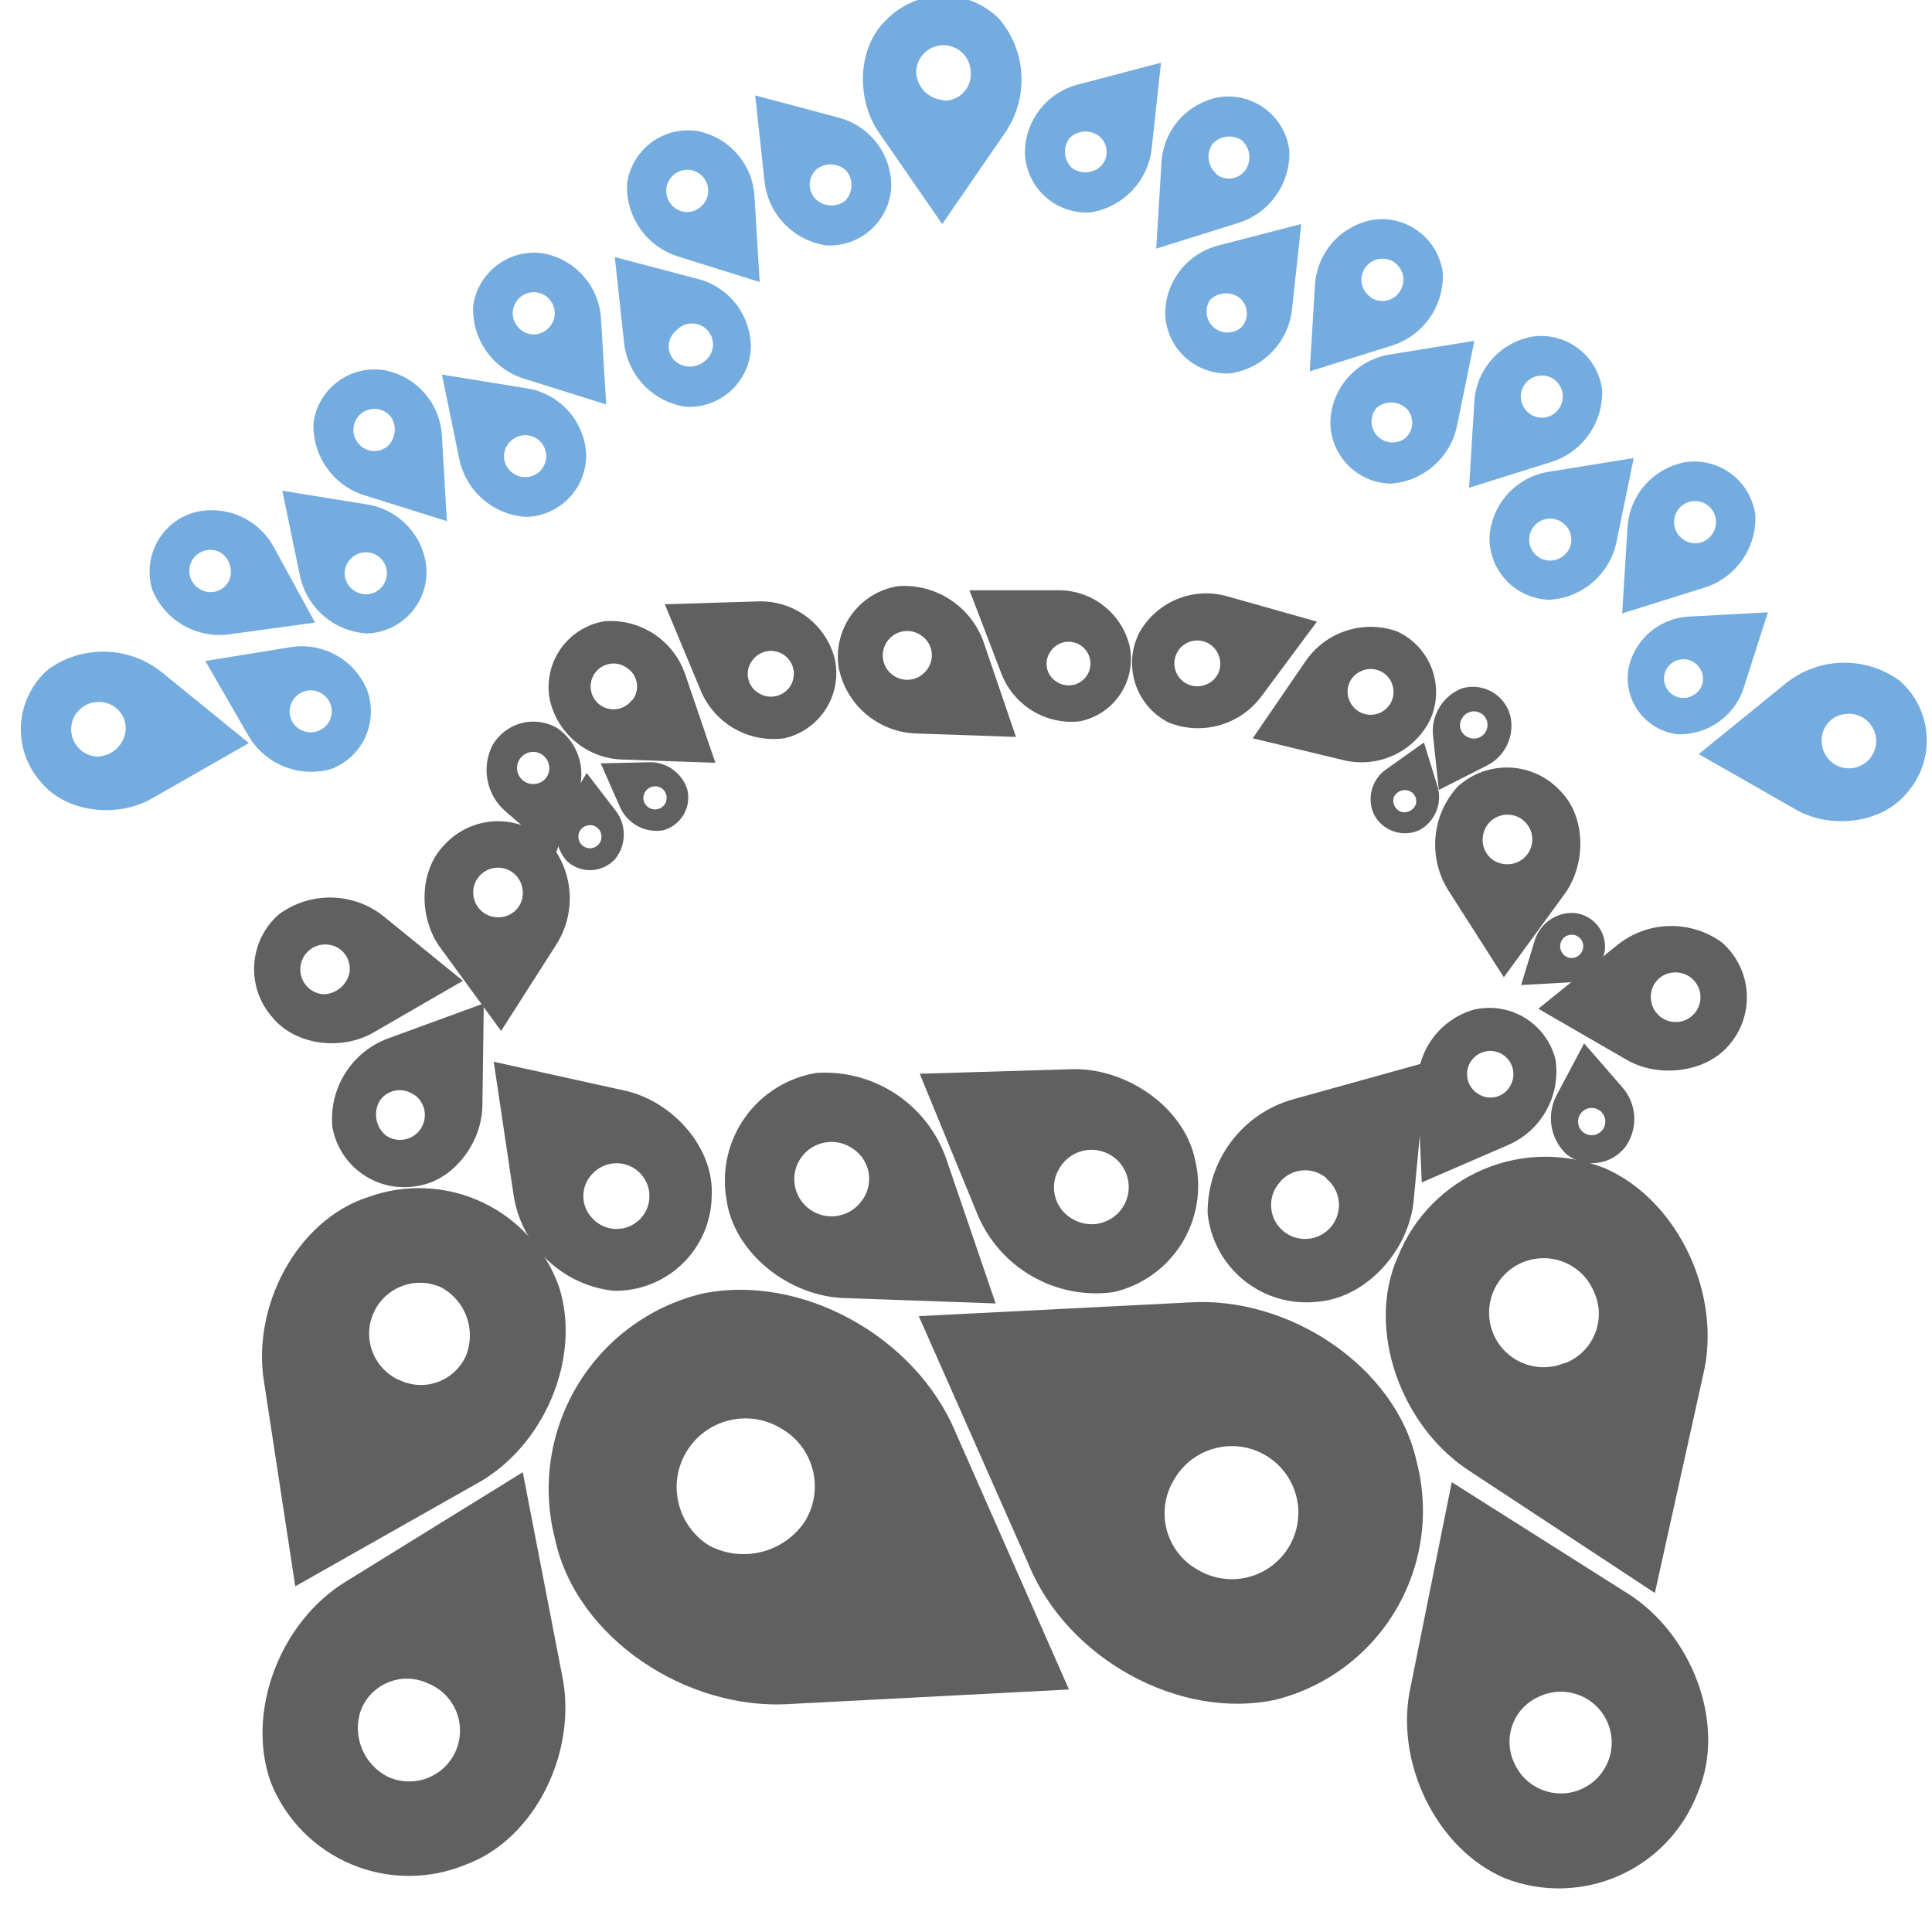
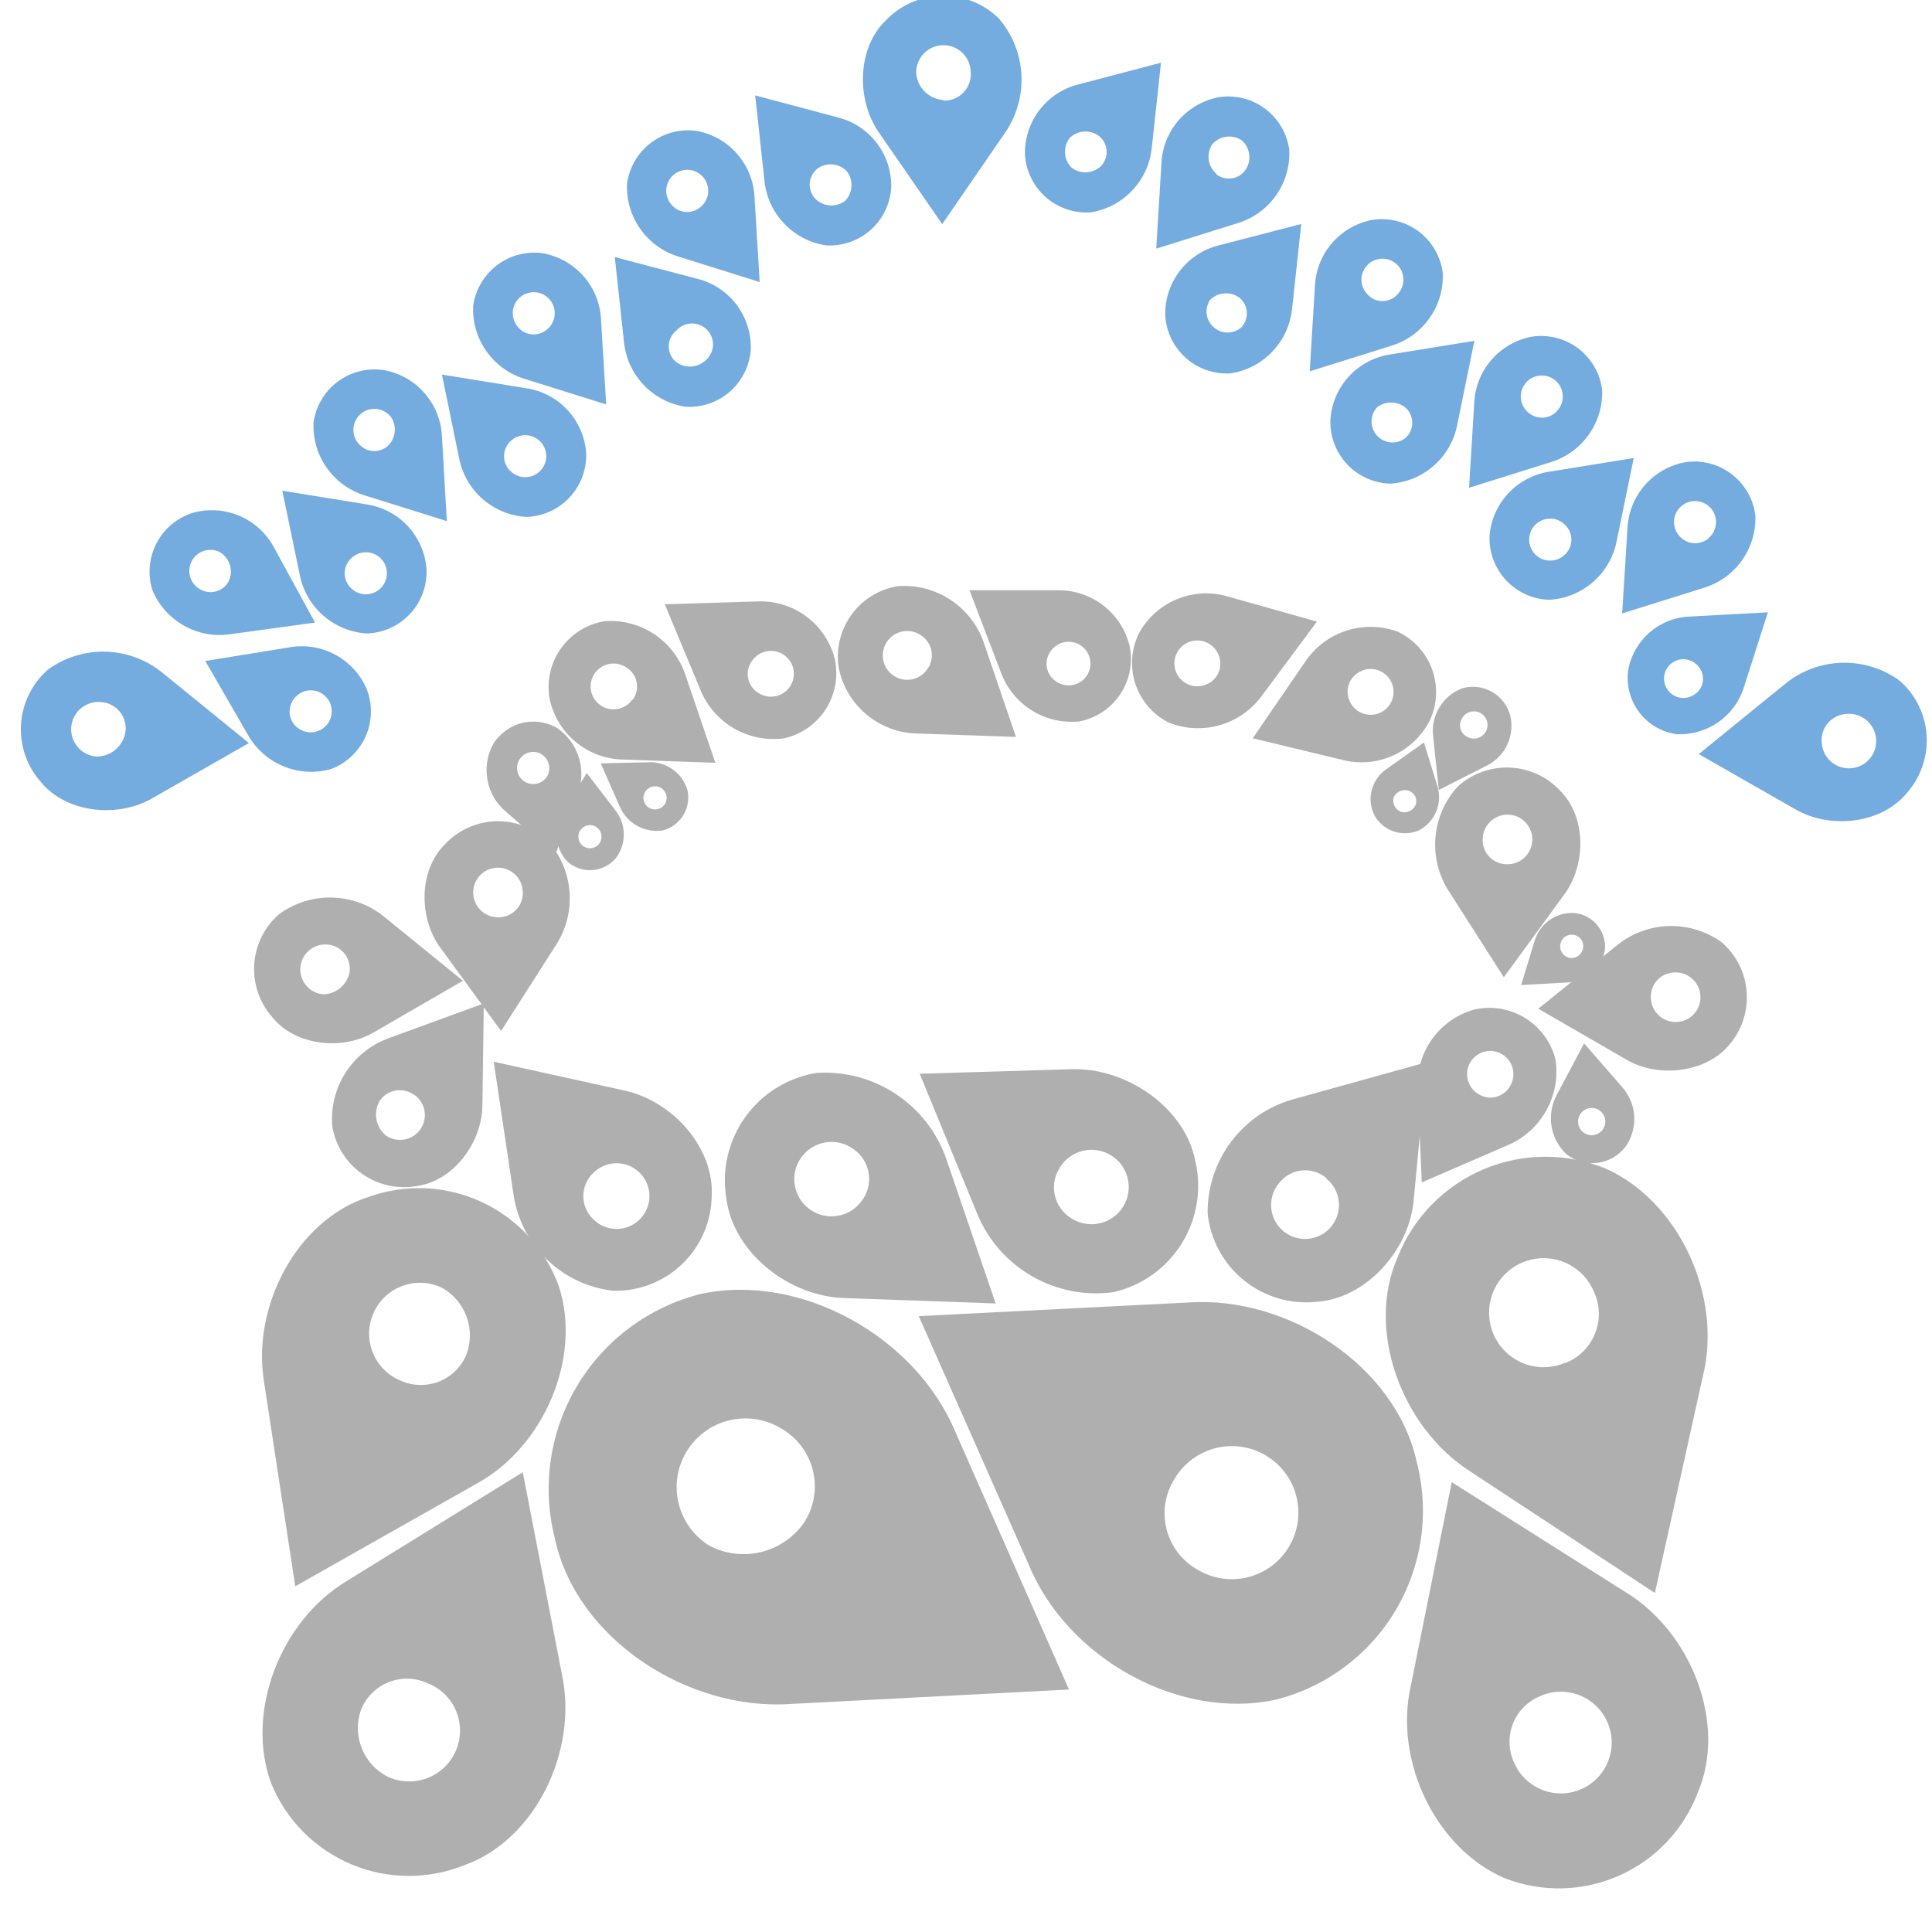
<svg xmlns="http://www.w3.org/2000/svg" id="Capa_1" data-name="Capa 1" viewBox="0 0 141.73 141.73">
  <defs>
-     <style>.cls-1{fill:#606060;}.cls-2{fill:#74acdf;}</style>
+     <style>.cls-1{fill:#afafaf;}.cls-2{fill:#74acdf;}</style>
  </defs>
  <path id="_Trazado_compuesto_" data-name="&lt;Trazado compuesto&gt;" class="cls-1" d="M41,94.37h0a10.91,10.91,0,0,0-14-6.55h0c-5.23,1.68-8.57,8.06-7.62,13.62l2.28,14.93,13.25-7.5C39.9,106.18,42.7,99.6,41,94.37Zm-11.78,6.84a3.73,3.73,0,1,1,3.18-6.75,4,4,0,0,1,1.78,5A3.62,3.62,0,0,1,29.24,101.21Z" />
  <path id="_Trazado_compuesto_2" data-name="&lt;Trazado compuesto&gt;" class="cls-1" d="M19.88,130.79h0a10.91,10.91,0,0,0,14.28,6h0c5.16-1.89,8.24-8.4,7.07-13.92L38.35,108l-12.94,8C20.53,118.95,18,125.63,19.88,130.79Zm11.49-7.31a3.73,3.73,0,1,1-2.9,6.87,4,4,0,0,1-2-4.88A3.62,3.62,0,0,1,31.37,123.48Z" />
  <path id="_Trazado_compuesto_3" data-name="&lt;Trazado compuesto&gt;" class="cls-1" d="M117.8,85.73h0a11.66,11.66,0,0,0-15.25,6.45h0c-2.4,5.36.27,12.58,5.36,15.8l13.49,8.88,3.52-15.9C126.38,95.07,123.16,88.13,117.8,85.73Zm-3,14.25a4,4,0,1,1,2.13-5.22A3.87,3.87,0,0,1,114.81,100Z" />
  <path id="_Trazado_compuesto_4" data-name="&lt;Trazado compuesto&gt;" class="cls-1" d="M45,94.69h0a7.05,7.05,0,0,0,7.21-6.94h0c.2-3.55-2.87-7-6.45-7.76l-9.54-2.1,1.45,9.74A8.33,8.33,0,0,0,45,94.69ZM43.57,86a2.41,2.41,0,1,1-.08,3.41A2.34,2.34,0,0,1,43.57,86Z" />
  <path id="_Trazado_compuesto_5" data-name="&lt;Trazado compuesto&gt;" class="cls-1" d="M59.89,78.71h0a8,8,0,0,0-6.61,9.19h0c.5,4,4.63,7.25,8.76,7.33l11,.39-3.6-10.54A9.43,9.43,0,0,0,59.89,78.71Zm3.32,9.39a2.73,2.73,0,1,1-.61-3.81A2.65,2.65,0,0,1,63.21,88.1Z" />
  <path id="_Trazado_compuesto_6" data-name="&lt;Trazado compuesto&gt;" class="cls-1" d="M81.69,94.79h0a8,8,0,0,0,6-9.61h0c-.76-3.94-5.1-6.93-9.22-6.74l-11,.33L71.7,89.07A9.43,9.43,0,0,0,81.69,94.79Zm-3.93-9.16a2.73,2.73,0,1,1,.86,3.76A2.65,2.65,0,0,1,77.76,85.64Z" />
  <path id="_Trazado_compuesto_7" data-name="&lt;Trazado compuesto&gt;" class="cls-1" d="M88.59,89h0a7.27,7.27,0,0,0,8,6.5h0c3.65-.25,6.85-3.83,7.13-7.58l.94-10-9.79,2.72A8.6,8.6,0,0,0,88.59,89Zm8.72-2.53a2.49,2.49,0,1,1-3.5.35A2.41,2.41,0,0,1,97.31,86.43Z" />
  <path id="_Trazado_compuesto_8" data-name="&lt;Trazado compuesto&gt;" class="cls-1" d="M24.38,82.66h0A5.34,5.34,0,0,0,30.62,87h0c2.66-.39,4.78-3.2,4.77-6l.1-7.39-7,2.56A6.31,6.31,0,0,0,24.38,82.66Zm6-2.36a1.82,1.82,0,1,1-2.07,3,2,2,0,0,1-.46-2.54A1.77,1.77,0,0,1,30.36,80.31Z" />
  <path id="_Trazado_compuesto_9" data-name="&lt;Trazado compuesto&gt;" class="cls-1" d="M20.44,67.09h0A5.34,5.34,0,0,0,20,74.65h0c1.7,2.08,5.2,2.47,7.56,1l6.4-3.7-5.78-4.7A6.31,6.31,0,0,0,20.44,67.09Zm5.22,4.15a2,2,0,0,1-1.94,1.7A1.82,1.82,0,0,1,24,69.29,1.77,1.77,0,0,1,25.65,71.23Z" />
  <path id="_Trazado_compuesto_10" data-name="&lt;Trazado compuesto&gt;" class="cls-1" d="M40.15,61.65h0a5.34,5.34,0,0,0-7.57.35h0c-1.88,1.92-1.88,5.44-.2,7.63l4.38,6,4-6.26A6.31,6.31,0,0,0,40.15,61.65Zm-3.54,5.64a1.82,1.82,0,1,1,1.74-1.9A1.77,1.77,0,0,1,36.61,67.29Z" />
  <path id="_Trazado_compuesto_11" data-name="&lt;Trazado compuesto&gt;" class="cls-1" d="M118.63,69.34,112.85,74l6.4,3.7c2.36,1.42,5.86,1,7.56-1h0a5.34,5.34,0,0,0-.49-7.56h0A6.31,6.31,0,0,0,118.63,69.34Zm4.18,2a1.82,1.82,0,1,1-1.7,1.94A1.77,1.77,0,0,1,122.81,71.34Z" />
  <path id="_Trazado_compuesto_12" data-name="&lt;Trazado compuesto&gt;" class="cls-1" d="M114.11,77.73h0a5,5,0,0,0-6-3.66h0A5.7,5.7,0,0,0,104,79.86l.3,6.88L110.63,84A5.87,5.87,0,0,0,114.11,77.73Zm-5.67,2.52a1.7,1.7,0,1,1,2.33-.56A1.65,1.65,0,0,1,108.44,80.25Z" />
  <path id="_Trazado_compuesto_13" data-name="&lt;Trazado compuesto&gt;" class="cls-1" d="M114.92,84.68h0a3.07,3.07,0,0,0,4.32-.55h0a3.52,3.52,0,0,0-.24-4.38l-2.79-3.21-2,3.77A3.62,3.62,0,0,0,114.92,84.68Zm1.77-3.4a1,1,0,1,1-.91,1.17A1,1,0,0,1,116.69,81.28Z" />
  <path id="_Trazado_compuesto_14" data-name="&lt;Trazado compuesto&gt;" class="cls-1" d="M40.86,53.4h0a3.46,3.46,0,0,0-4.74,1.29h0a4,4,0,0,0,1,4.86l3.62,3.15,1.67-4.54A4.09,4.09,0,0,0,40.86,53.4Zm-1.45,4.08A1.18,1.18,0,1,1,40.24,56,1.15,1.15,0,0,1,39.41,57.48Z" />
  <path id="_Trazado_compuesto_15" data-name="&lt;Trazado compuesto&gt;" class="cls-1" d="M41.62,63.2h0A2.49,2.49,0,0,0,45.14,63h0a2.86,2.86,0,0,0,0-3.56l-2.1-2.73-1.82,3A2.94,2.94,0,0,0,41.62,63.2Zm1.6-2.67a.85.85,0,1,1-.79.9A.83.83,0,0,1,43.21,60.54Z" />
  <path id="_Trazado_compuesto_16" data-name="&lt;Trazado compuesto&gt;" class="cls-1" d="M117.73,69.74h0a2.49,2.49,0,0,0-2.2-2.76h0a2.86,2.86,0,0,0-2.94,2l-1,3.28,3.47-.19A2.94,2.94,0,0,0,117.73,69.74Zm-3.1.2a.85.85,0,1,1,1.2.14A.83.83,0,0,1,114.63,69.95Z" />
  <path id="_Trazado_compuesto_17" data-name="&lt;Trazado compuesto&gt;" class="cls-1" d="M48.61,60.92h0a2.49,2.49,0,0,0,1.81-3h0a2.86,2.86,0,0,0-2.92-2L44.07,56l1.4,3.18A2.94,2.94,0,0,0,48.61,60.92Zm-1.28-2.83a.85.85,0,1,1,.29,1.17A.83.83,0,0,1,47.33,58.09Z" />
  <path id="_Trazado_compuesto_18" data-name="&lt;Trazado compuesto&gt;" class="cls-1" d="M51.42,94.92h0a14.75,14.75,0,0,0-10.7,18h0c1.56,7.26,9.69,12.61,17.3,12.08l20.4-1.06L70.11,105.1C67.16,98,58.68,93.36,51.42,94.92ZM59,111.68a5.42,5.42,0,0,1-6.91,1.74,5,5,0,0,1,5.18-8.65A4.89,4.89,0,0,1,59,111.68Z" />
  <path id="_Trazado_compuesto_19" data-name="&lt;Trazado compuesto&gt;" class="cls-1" d="M93.58,124.69h0a14.29,14.29,0,0,0,10.35-17.44h0c-1.52-7-9.4-12.21-16.77-11.7l-19.76,1,8.07,18.24C78.33,121.71,86.55,126.21,93.58,124.69Zm-7.4-16.23a4.88,4.88,0,1,1,1.69,6.7A4.74,4.74,0,0,1,86.18,108.46Z" />
  <path id="_Trazado_compuesto_20" data-name="&lt;Trazado compuesto&gt;" class="cls-1" d="M65.87,43h0a5.24,5.24,0,0,0-4.34,6h0a6,6,0,0,0,5.75,4.81l7.25.25-2.36-6.92A6.19,6.19,0,0,0,65.87,43ZM68,49.13a1.79,1.79,0,1,1-.4-2.5A1.74,1.74,0,0,1,68,49.13Z" />
  <path id="_Trazado_compuesto_21" data-name="&lt;Trazado compuesto&gt;" class="cls-1" d="M79.19,52.92h0a4.67,4.67,0,0,0,3.68-5.52h0a5.36,5.36,0,0,0-5.28-4.1H71.12l2.33,6.09A5.52,5.52,0,0,0,79.19,52.92Zm-2.14-5.11A1.6,1.6,0,1,1,77.49,50,1.55,1.55,0,0,1,77.05,47.81Z" />
  <path id="_Trazado_compuesto_22" data-name="&lt;Trazado compuesto&gt;" class="cls-1" d="M44.37,45.57h0a4.9,4.9,0,0,0-4.06,5.65h0a5.62,5.62,0,0,0,5.38,4.5l6.79.24-2.21-6.48A5.79,5.79,0,0,0,44.37,45.57Zm2,5.77A1.68,1.68,0,1,1,46,49,1.63,1.63,0,0,1,46.41,51.34Z" />
  <path id="_Trazado_compuesto_23" data-name="&lt;Trazado compuesto&gt;" class="cls-1" d="M57.54,54.16h0a4.9,4.9,0,0,0,3.68-5.9h0a5.62,5.62,0,0,0-5.66-4.14l-6.79.21,2.63,6.32A5.79,5.79,0,0,0,57.54,54.16Zm-2.41-5.62a1.68,1.68,0,1,1,.53,2.31A1.63,1.63,0,0,1,55.13,48.53Z" />
  <path id="_Trazado_compuesto_24" data-name="&lt;Trazado compuesto&gt;" class="cls-2" d="M3.52,49.12h0A5.82,5.82,0,0,0,3,57.37H3c1.85,2.27,5.68,2.69,8.26,1.14l7-4-6.31-5.13A6.88,6.88,0,0,0,3.52,49.12Zm5.69,4.52A2.14,2.14,0,0,1,7.09,55.5a2,2,0,0,1,.27-4A1.93,1.93,0,0,1,9.21,53.65Z" />
  <path id="_Trazado_compuesto_25" data-name="&lt;Trazado compuesto&gt;" class="cls-2" d="M73.26,1.34h0A5.82,5.82,0,0,0,65,1.48h0c-2.12,2-2.23,5.87-.47,8.32l4.59,6.64,4.61-6.7A6.88,6.88,0,0,0,73.26,1.34Zm-4.05,6a2.14,2.14,0,0,1-2-2,2,2,0,0,1,4-.05A1.93,1.93,0,0,1,69.2,7.38Z" />
  <path id="_Trazado_compuesto_26" data-name="&lt;Trazado compuesto&gt;" class="cls-2" d="M130.93,50.19l-6.31,5.13,7,4c2.58,1.55,6.4,1.13,8.26-1.14h0a5.82,5.82,0,0,0-.53-8.25h0A6.88,6.88,0,0,0,130.93,50.19Zm4.56,2.18a2,2,0,1,1-1.85,2.12A1.93,1.93,0,0,1,135.49,52.37Z" />
  <path id="_Trazado_compuesto_27" data-name="&lt;Trazado compuesto&gt;" class="cls-2" d="M24.28,56.42h0a4.52,4.52,0,0,0,2.63-5.85h0a5.18,5.18,0,0,0-5.68-3.08l-6.17,1L18.24,54A5.34,5.34,0,0,0,24.28,56.42Zm-2.9-4.84a1.54,1.54,0,1,1,.77,2A1.5,1.5,0,0,1,21.38,51.58Z" />
  <path id="_Trazado_compuesto_28" data-name="&lt;Trazado compuesto&gt;" class="cls-2" d="M16.86,46.53l6.25-.86-3-5.49a5.18,5.18,0,0,0-5.93-2.57h0a4.52,4.52,0,0,0-3,5.68h0A5.34,5.34,0,0,0,16.86,46.53Zm-2.14-3.28a1.54,1.54,0,0,1,1.42-2.74,1.66,1.66,0,0,1,.66,2.08A1.5,1.5,0,0,1,14.72,43.25Z" />
  <path id="_Trazado_compuesto_29" data-name="&lt;Trazado compuesto&gt;" class="cls-2" d="M26.92,46.47h0a4.52,4.52,0,0,0,4.37-4.69h0A5.18,5.18,0,0,0,26.89,37l-6.18-1L22,42.22A5.34,5.34,0,0,0,26.92,46.47ZM25.72,41a1.54,1.54,0,1,1,.07,2.18A1.5,1.5,0,0,1,25.72,41Z" />
  <path id="_Trazado_compuesto_30" data-name="&lt;Trazado compuesto&gt;" class="cls-2" d="M26.78,36.35l6,1.88L32.42,32a5.18,5.18,0,0,0-4.27-4.85h0A4.52,4.52,0,0,0,23,31h0A5.34,5.34,0,0,0,26.78,36.35Zm-.54-3.88a1.54,1.54,0,0,1,2.45-1.87,1.66,1.66,0,0,1-.29,2.16A1.5,1.5,0,0,1,26.24,32.46Z" />
  <path id="_Trazado_compuesto_31" data-name="&lt;Trazado compuesto&gt;" class="cls-2" d="M38.61,37.92h0A4.52,4.52,0,0,0,43,33.22h0a5.18,5.18,0,0,0-4.4-4.74l-6.18-1,1.27,6.18A5.34,5.34,0,0,0,38.61,37.92Zm-1.2-5.51a1.54,1.54,0,1,1,.07,2.18A1.5,1.5,0,0,1,37.41,32.41Z" />
  <path id="_Trazado_compuesto_32" data-name="&lt;Trazado compuesto&gt;" class="cls-2" d="M38.47,27.79l6,1.88-.38-6.24a5.18,5.18,0,0,0-4.27-4.85h0a4.52,4.52,0,0,0-5.11,3.88h0A5.34,5.34,0,0,0,38.47,27.79Zm-.54-3.88a1.54,1.54,0,1,1,2.16.29A1.5,1.5,0,0,1,37.93,23.91Z" />
  <path id="_Trazado_compuesto_33" data-name="&lt;Trazado compuesto&gt;" class="cls-2" d="M50.29,29.84h0a4.52,4.52,0,0,0,4.79-4.26h0a5.18,5.18,0,0,0-3.93-5.13l-6.05-1.59.68,6.27A5.34,5.34,0,0,0,50.29,29.84Zm-.67-5.6a1.54,1.54,0,1,1,2,2.31,1.66,1.66,0,0,1-2.18-.14A1.5,1.5,0,0,1,49.62,24.24Z" />
  <path id="_Trazado_compuesto_34" data-name="&lt;Trazado compuesto&gt;" class="cls-2" d="M60.59,18h0a4.52,4.52,0,0,0,4.79-4.26h0a5.18,5.18,0,0,0-3.93-5.13L55.4,7l.68,6.27A5.34,5.34,0,0,0,60.59,18Zm-.67-5.6a1.66,1.66,0,0,1,2.18.14A1.66,1.66,0,0,1,62,14.73a1.66,1.66,0,0,1-2.18-.14A1.5,1.5,0,0,1,59.92,12.41Z" />
  <path id="_Trazado_compuesto_35" data-name="&lt;Trazado compuesto&gt;" class="cls-2" d="M49.73,18.81l6,1.88-.38-6.24A5.18,5.18,0,0,0,51.09,9.6h0A4.52,4.52,0,0,0,46,13.48h0A5.34,5.34,0,0,0,49.73,18.81Zm-.54-3.88a1.54,1.54,0,1,1,2.16.29A1.5,1.5,0,0,1,49.19,14.93Z" />
  <path id="_Trazado_compuesto_36" data-name="&lt;Trazado compuesto&gt;" class="cls-2" d="M127.92,50.45l1.77-5.53-5.75.31a4.77,4.77,0,0,0-4.49,3.9h0A4.16,4.16,0,0,0,123,53.86h0A4.92,4.92,0,0,0,127.92,50.45Zm-3.58.47a1.42,1.42,0,1,1,.28-2A1.38,1.38,0,0,1,124.35,50.92Z" />
  <path id="_Trazado_compuesto_37" data-name="&lt;Trazado compuesto&gt;" class="cls-2" d="M128.77,37.78h0a4.52,4.52,0,0,0-5.11-3.88h0a5.18,5.18,0,0,0-4.27,4.85L119,45l6-1.88A5.34,5.34,0,0,0,128.77,37.78Zm-5.36,1.74a1.54,1.54,0,1,1,2.16-.29A1.5,1.5,0,0,1,123.41,39.52Z" />
  <path id="_Trazado_compuesto_38" data-name="&lt;Trazado compuesto&gt;" class="cls-2" d="M118.58,39.78l1.27-6.18-6.18,1a5.18,5.18,0,0,0-4.4,4.74h0A4.52,4.52,0,0,0,113.65,44h0A5.34,5.34,0,0,0,118.58,39.78Zm-3.81.93a1.54,1.54,0,1,1,.07-2.18A1.5,1.5,0,0,1,114.77,40.71Z" />
  <path id="_Trazado_compuesto_39" data-name="&lt;Trazado compuesto&gt;" class="cls-2" d="M117.53,28.57h0a4.52,4.52,0,0,0-5.11-3.88h0a5.18,5.18,0,0,0-4.27,4.85l-.38,6.24,6-1.88A5.34,5.34,0,0,0,117.53,28.57Zm-5.36,1.74a1.54,1.54,0,1,1,2.16-.29A1.5,1.5,0,0,1,112.17,30.31Z" />
  <path id="_Trazado_compuesto_40" data-name="&lt;Trazado compuesto&gt;" class="cls-2" d="M106.89,31.22,108.16,25,102,26a5.18,5.18,0,0,0-4.4,4.74h0A4.52,4.52,0,0,0,102,35.48h0A5.34,5.34,0,0,0,106.89,31.22Zm-3.81.93A1.54,1.54,0,0,1,101,29.9a1.66,1.66,0,0,1,2.18.07A1.5,1.5,0,0,1,103.08,32.15Z" />
  <path id="_Trazado_compuesto_41" data-name="&lt;Trazado compuesto&gt;" class="cls-2" d="M105.84,20h0a4.52,4.52,0,0,0-5.11-3.88h0A5.18,5.18,0,0,0,96.46,21l-.38,6.24,6-1.88A5.34,5.34,0,0,0,105.84,20Zm-5.36,1.74a1.54,1.54,0,1,1,2.16-.29A1.5,1.5,0,0,1,100.48,21.76Z" />
  <path id="_Trazado_compuesto_42" data-name="&lt;Trazado compuesto&gt;" class="cls-2" d="M94.78,22.7l.68-6.27L89.41,18a5.18,5.18,0,0,0-3.93,5.13h0a4.52,4.52,0,0,0,4.79,4.26h0A5.34,5.34,0,0,0,94.78,22.7ZM91.08,24a1.54,1.54,0,0,1-2.31-2,1.66,1.66,0,0,1,2.18-.14A1.5,1.5,0,0,1,91.08,24Z" />
  <path id="_Trazado_compuesto_43" data-name="&lt;Trazado compuesto&gt;" class="cls-2" d="M84.49,10.87l.68-6.27L79.12,6.19a5.18,5.18,0,0,0-3.93,5.13h0A4.52,4.52,0,0,0,80,15.58h0A5.34,5.34,0,0,0,84.49,10.87Zm-3.7,1.29a1.66,1.66,0,0,1-2.18.14,1.66,1.66,0,0,1-.14-2.18A1.66,1.66,0,0,1,80.65,10,1.5,1.5,0,0,1,80.79,12.16Z" />
  <path id="_Trazado_compuesto_44" data-name="&lt;Trazado compuesto&gt;" class="cls-2" d="M94.58,11h0a4.52,4.52,0,0,0-5.11-3.88h0A5.18,5.18,0,0,0,85.2,12l-.38,6.24,6-1.88A5.34,5.34,0,0,0,94.58,11Zm-5.36,1.74a1.66,1.66,0,0,1-.29-2.16,1.66,1.66,0,0,1,2.16-.29,1.66,1.66,0,0,1,.29,2.16A1.5,1.5,0,0,1,89.22,12.78Z" />
  <path id="_Trazado_compuesto_45" data-name="&lt;Trazado compuesto&gt;" class="cls-1" d="M106.32,65.43l4,6.26,4.38-6c1.67-2.19,1.68-5.71-.2-7.63h0a5.34,5.34,0,0,0-7.57-.35h0A6.31,6.31,0,0,0,106.32,65.43Zm2.45-3.93a1.82,1.82,0,1,1,1.74,1.9A1.77,1.77,0,0,1,108.77,61.5Z" />
  <path id="_Trazado_compuesto_46" data-name="&lt;Trazado compuesto&gt;" class="cls-1" d="M105.13,54l.42,3.95,3.51-1.78a3.26,3.26,0,0,0,1.73-3.68h0a2.84,2.84,0,0,0-3.52-2h0A3.36,3.36,0,0,0,105.13,54Zm2.11-1.28a1,1,0,1,1,.37,1.32A.94.94,0,0,1,107.24,52.72Z" />
  <path id="_Trazado_compuesto_47" data-name="&lt;Trazado compuesto&gt;" class="cls-1" d="M105.46,57.71l-1-3.24-2.75,1.95a2.67,2.67,0,0,0-.93,3.3h0a2.56,2.56,0,0,0,3.32,1.19h0A2.75,2.75,0,0,0,105.46,57.71Zm-1.62,1.35a.9.9,0,0,1-1.08.49.89.89,0,0,1-.52-1.06.9.9,0,0,1,1.08-.49A.81.81,0,0,1,103.85,59.05Z" />
  <path id="_Trazado_compuesto_48" data-name="&lt;Trazado compuesto&gt;" class="cls-1" d="M95.77,48.51,91.9,54.16l6.6,1.59a5.62,5.62,0,0,0,6.39-2.9h0a4.9,4.9,0,0,0-2.4-6.53h0A5.79,5.79,0,0,0,95.77,48.51Zm4.2.67a1.68,1.68,0,1,1-1,2.15A1.63,1.63,0,0,1,100,49.18Z" />
  <path id="_Trazado_compuesto_49" data-name="&lt;Trazado compuesto&gt;" class="cls-1" d="M92.53,51.09l4.08-5.49-6.53-1.84a5.62,5.62,0,0,0-6.5,2.65h0A4.9,4.9,0,0,0,85.72,53h0A5.79,5.79,0,0,0,92.53,51.09Zm-4.17-.83a1.68,1.68,0,1,1,1.07-2.11A1.63,1.63,0,0,1,88.35,50.26Z" />
  <path id="_Trazado_compuesto_50" data-name="&lt;Trazado compuesto&gt;" class="cls-1" d="M110.4,137.79h0a10.91,10.91,0,0,0,14.15-6.29h0c2.16-5.05-.47-11.75-5.28-14.69l-12.77-8.08-3,14.92C102.23,129.2,105.35,135.64,110.4,137.79ZM113,124.42a3.73,3.73,0,1,1-1.91,4.92A3.62,3.62,0,0,1,113,124.42Z" />
</svg>
